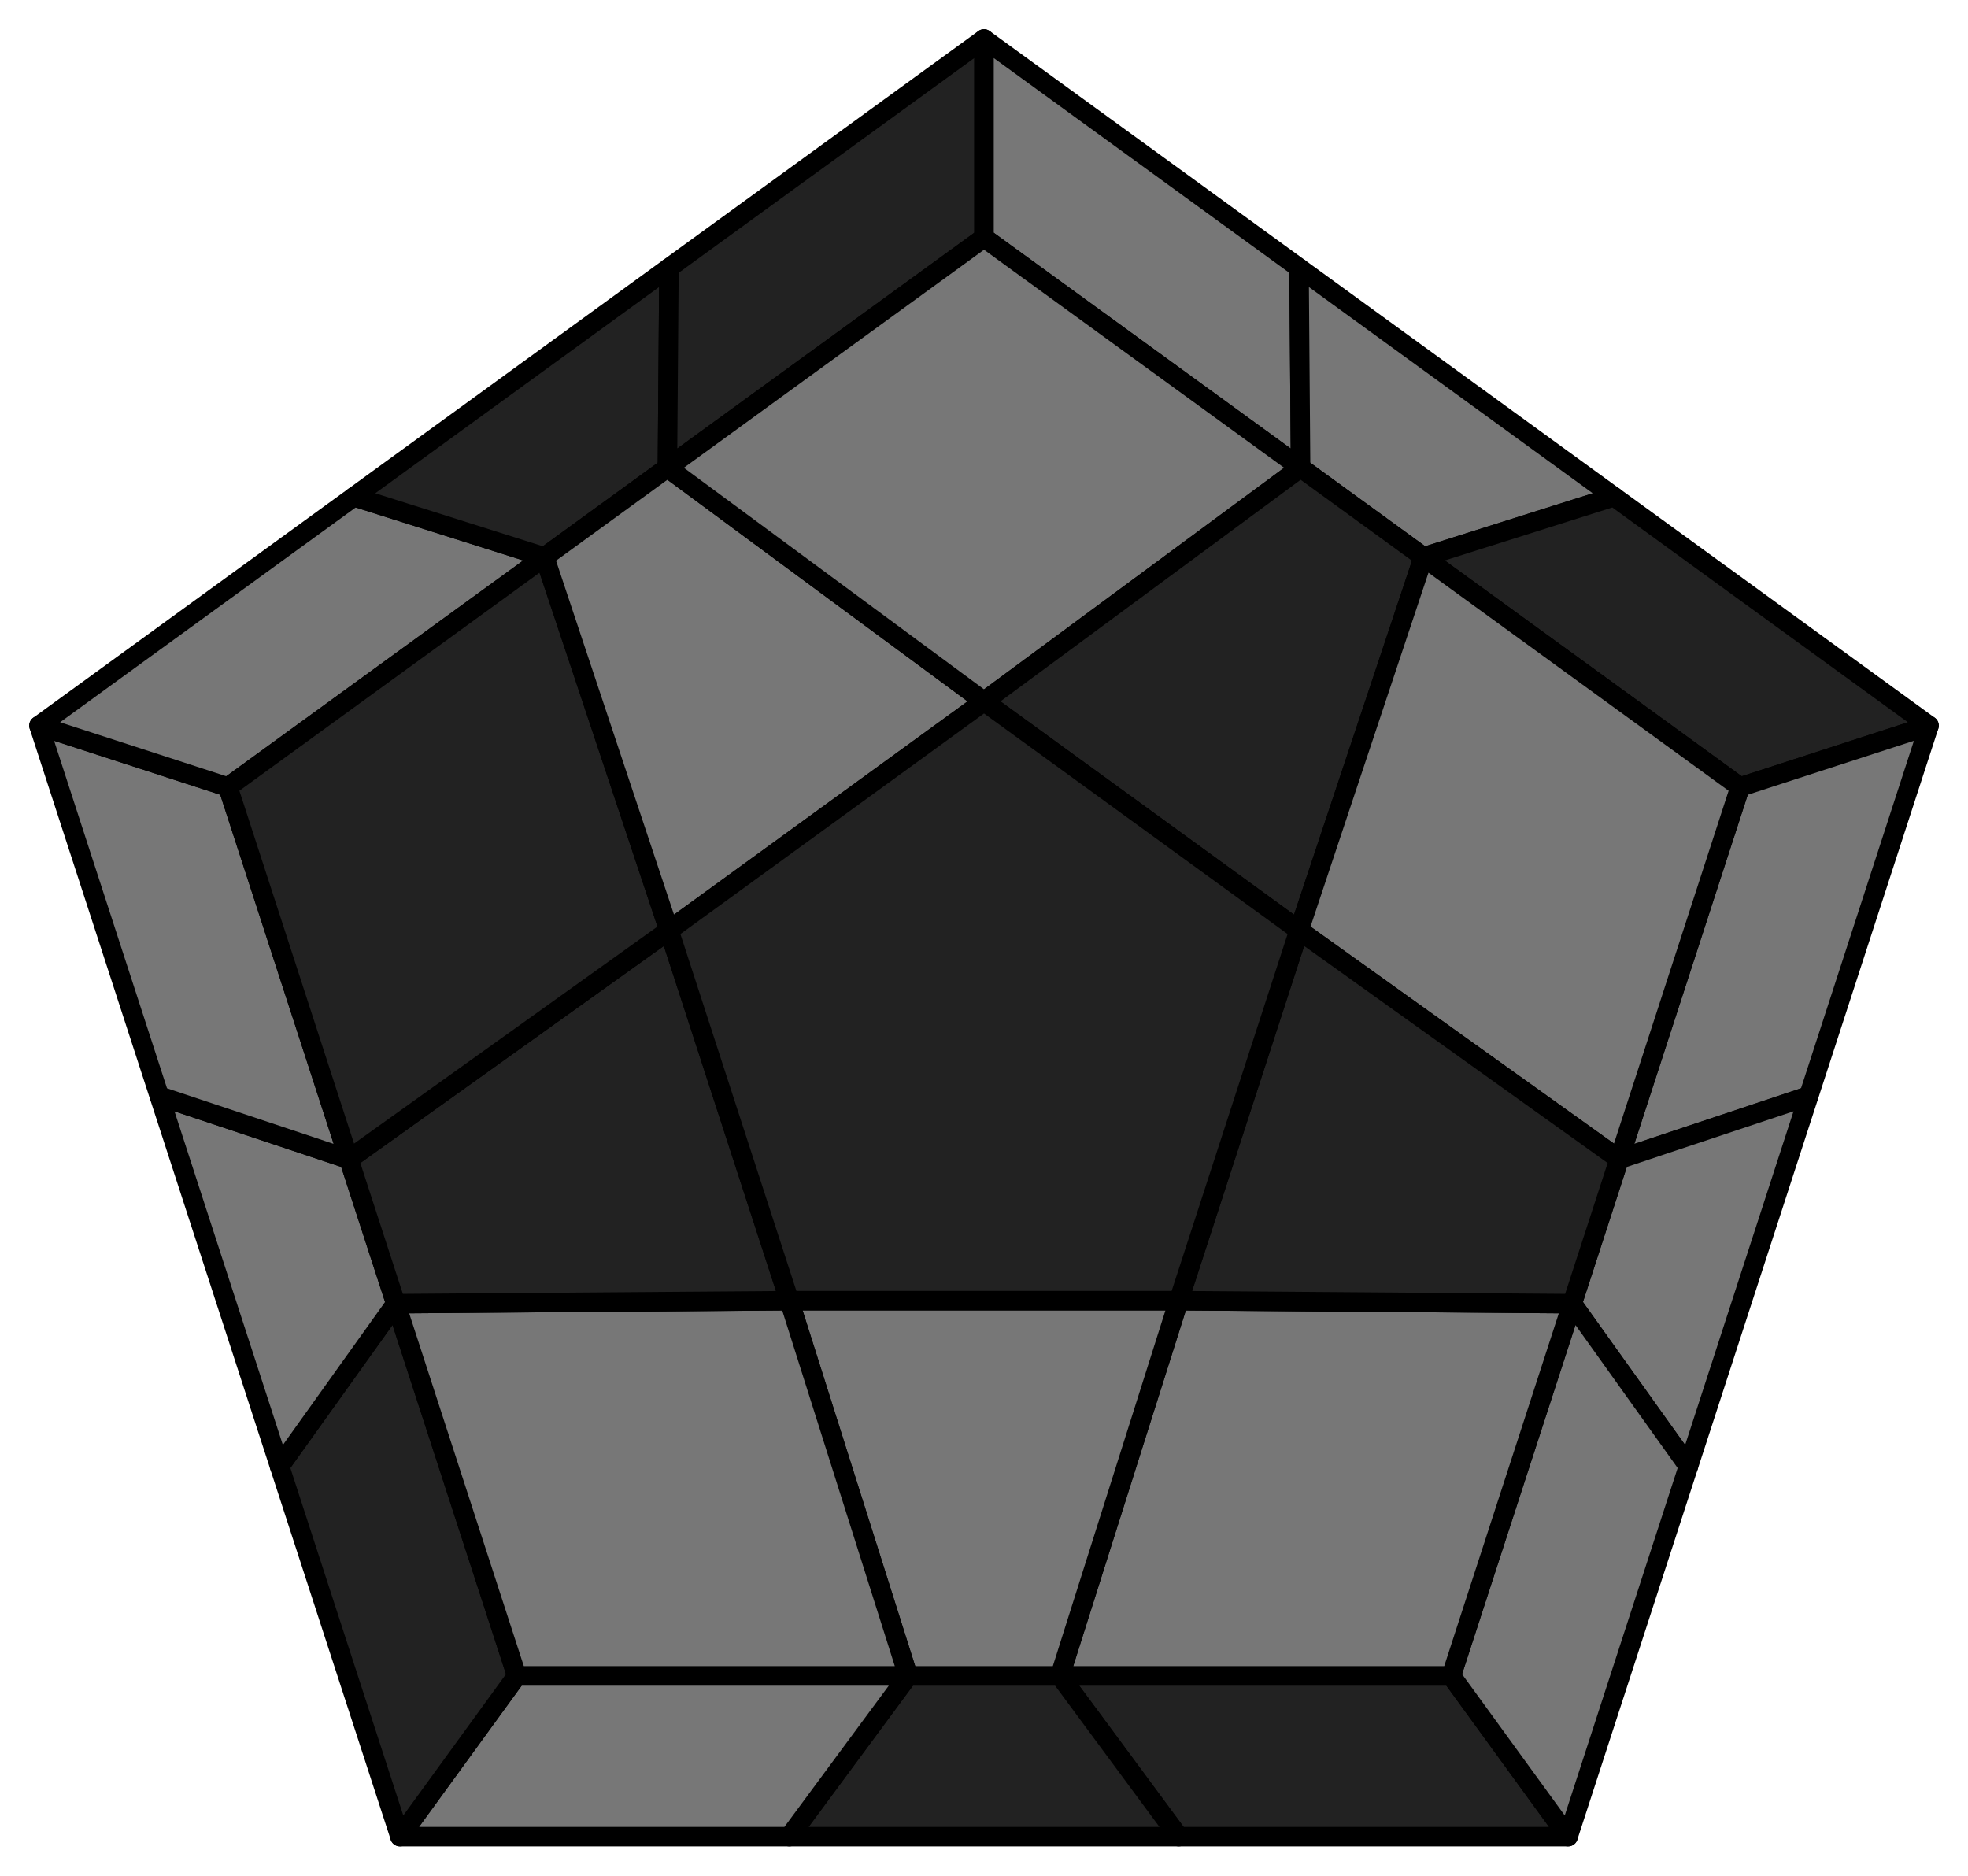
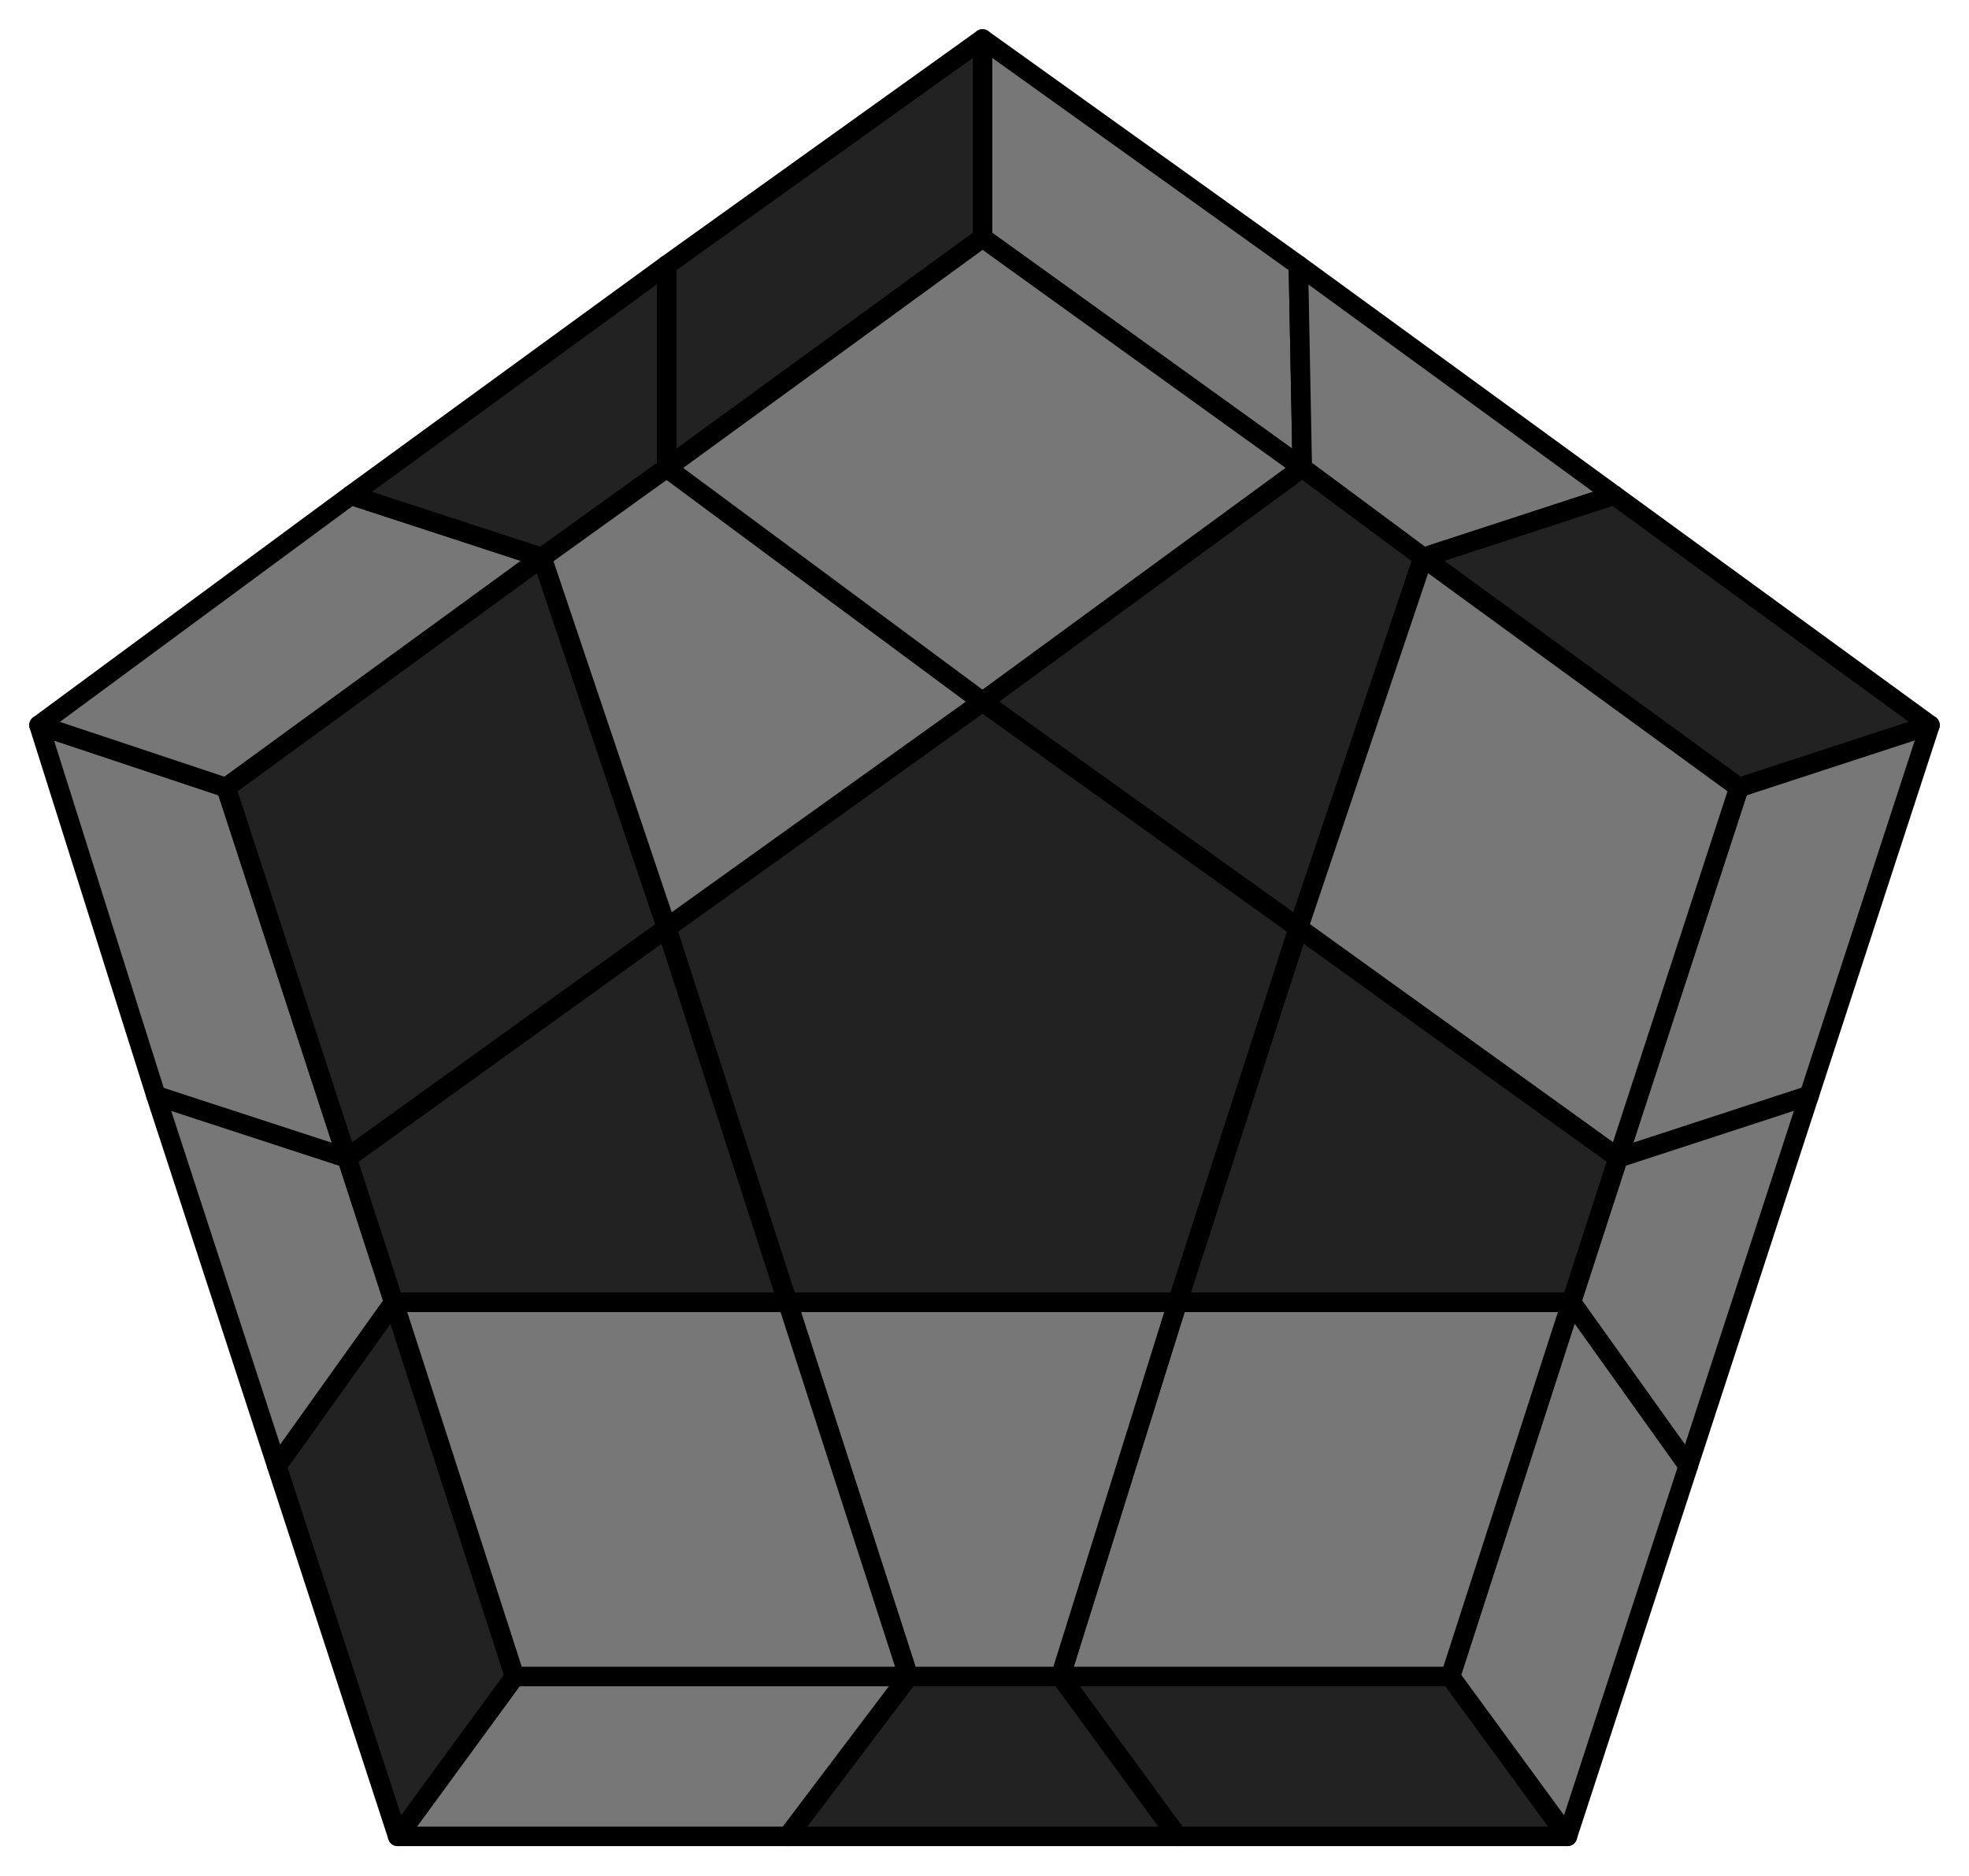
- <svg xmlns="http://www.w3.org/2000/svg" width="50.541" height="48.165">
-   <polygon stroke="black" stroke-width="0.5" points="40.271 47.165 30.271 47.165 27.221 43.036 37.271 43.036" stroke-linejoin="round" fill="#222" />
-   <polygon stroke="black" stroke-width="0.5" points="30.271 47.165 20.271 47.165 23.321 43.036 27.221 43.036" stroke-linejoin="round" fill="#222" />
-   <polygon stroke="black" stroke-width="0.5" points="20.271 47.165 10.271 47.165 13.271 43.036 23.321 43.036" stroke-linejoin="round" fill="#777" />
-   <polygon stroke="black" stroke-width="0.5" points="10.271 47.165 7.18 37.655 10.165 33.478 13.271 43.036" stroke-linejoin="round" fill="#222" />
-   <polygon stroke="black" stroke-width="0.5" points="7.18 37.655 4.09 28.144 8.96 29.769 10.165 33.478" stroke-linejoin="round" fill="#777" />
-   <polygon stroke="black" stroke-width="0.5" points="4.09 28.144 1.0 18.634 5.854 20.211 8.96 29.769" stroke-linejoin="round" fill="#777" />
-   <polygon stroke="black" stroke-width="0.5" points="1.0 18.634 9.09 12.756 13.985 14.304 5.854 20.211" stroke-linejoin="round" fill="#777" />
-   <polygon stroke="black" stroke-width="0.5" points="9.09 12.756 17.18 6.878 17.14 12.011 13.985 14.304" stroke-linejoin="round" fill="#222" />
-   <polygon stroke="black" stroke-width="0.5" points="17.18 6.878 25.271 1.0 25.271 6.104 17.14 12.011" stroke-linejoin="round" fill="#222" />
-   <polygon stroke="black" stroke-width="0.5" points="25.271 1.0 33.361 6.878 33.401 12.011 25.271 6.104" stroke-linejoin="round" fill="#777" />
-   <polygon stroke="black" stroke-width="0.5" points="33.361 6.878 41.451 12.756 36.556 14.304 33.401 12.011" stroke-linejoin="round" fill="#777" />
-   <polygon stroke="black" stroke-width="0.5" points="41.451 12.756 49.541 18.634 44.687 20.211 36.556 14.304" stroke-linejoin="round" fill="#222" />
-   <polygon stroke="black" stroke-width="0.5" points="49.541 18.634 46.451 28.144 41.581 29.769 44.687 20.211" stroke-linejoin="round" fill="#777" />
-   <polygon stroke="black" stroke-width="0.5" points="46.451 28.144 43.361 37.655 40.376 33.478 41.581 29.769" stroke-linejoin="round" fill="#777" />
-   <polygon stroke="black" stroke-width="0.5" points="43.361 37.655 40.271 47.165 37.271 43.036 40.376 33.478" stroke-linejoin="round" fill="#777" />
-   <polygon stroke="black" stroke-width="0.5" points="37.271 43.036 27.221 43.036 30.271 33.401 40.376 33.478" stroke-linejoin="round" fill="#777" />
-   <polygon stroke="black" stroke-width="0.5" points="27.221 43.036 23.321 43.036 20.271 33.401 30.271 33.401" stroke-linejoin="round" fill="#777" />
-   <polygon stroke="black" stroke-width="0.5" points="13.271 43.036 10.165 33.478 20.271 33.401 23.321 43.036" stroke-linejoin="round" fill="#777" />
-   <polygon stroke="black" stroke-width="0.5" points="10.165 33.478 8.96 29.769 17.18 23.891 20.271 33.401" stroke-linejoin="round" fill="#222" />
-   <polygon stroke="black" stroke-width="0.5" points="5.854 20.211 13.985 14.304 17.18 23.891 8.96 29.769" stroke-linejoin="round" fill="#222" />
-   <polygon stroke="black" stroke-width="0.5" points="13.985 14.304 17.14 12.011 25.271 18.013 17.18 23.891" stroke-linejoin="round" fill="#777" />
-   <polygon stroke="black" stroke-width="0.5" points="25.271 6.104 33.401 12.011 25.271 18.013 17.14 12.011" stroke-linejoin="round" fill="#777" />
-   <polygon stroke="black" stroke-width="0.5" points="33.401 12.011 36.556 14.304 33.361 23.891 25.271 18.013" stroke-linejoin="round" fill="#222" />
-   <polygon stroke="black" stroke-width="0.5" points="44.687 20.211 41.581 29.769 33.361 23.891 36.556 14.304" stroke-linejoin="round" fill="#777" />
-   <polygon stroke="black" stroke-width="0.5" points="41.581 29.769 40.376 33.478 30.271 33.401 33.361 23.891" stroke-linejoin="round" fill="#222" />
-   <polygon stroke="black" stroke-width="0.5" points="30.271 33.401 20.271 33.401 17.18 23.891 25.271 18.013 33.361 23.891" stroke-linejoin="round" fill="#222" />
+ <svg xmlns="http://www.w3.org/2000/svg" id="83" width="505" height="481">
+   <style>
+ polygon { stroke: black; stroke-width: 5px; stroke-linejoin: round;}
+ .light {fill: #777;}
+ .dark {fill: #222;}
+ </style>
+   <polygon class="dark" points="402 471 302 471 272 430 372 430" />
+   <polygon class="dark" points="302 471 202 471 233 430 272 430" />
+   <polygon class="light" points="202 471 102 471 132 430 233 430" />
+   <polygon class="dark" points="102 471 71 376 101 334 132 430" />
+   <polygon class="light" points="71 376 40 281 89 297 101 334" />
+   <polygon class="light" points="40 281 10 186 58 202 89 297" />
+   <polygon class="light" points="10 186 90 127 139 143 58 202" />
+   <polygon class="dark" points="90 127 171 68 171 120 139 143" />
+   <polygon class="dark" points="171 68 252 10 252 61 171 120" />
+   <polygon class="light" points="252 10 333 68 334 120 252 61" />
+   <polygon class="light" points="333 68 414 127 365 143 334 120" />
+   <polygon class="dark" points="414 127 495 186 446 202 365 143" />
+   <polygon class="light" points="495 186 464 281 415 297 446 202" />
+   <polygon class="light" points="464 281 433 376 403 334 415 297" />
+   <polygon class="light" points="433 376 402 471 372 430 403 334" />
+   <polygon class="light" points="372 430 272 430 302 334 403 334" />
+   <polygon class="light" points="272 430 233 430 202 334 302 334" />
+   <polygon class="light" points="132 430 101 334 202 334 233 430" />
+   <polygon class="dark" points="101 334 89 297 171 238 202 334" />
+   <polygon class="dark" points="58 202 139 143 171 238 89 297" />
+   <polygon class="light" points="139 143 171 120 252 180 171 238" />
+   <polygon class="light" points="252 61 334 120 252 180 171 120" />
+   <polygon class="dark" points="334 120 365 143 333 238 252 180" />
+   <polygon class="light" points="446 202 415 297 333 238 365 143" />
+   <polygon class="dark" points="415 297 403 334 302 334 333 238" />
+   <polygon class="dark" points="302 334 202 334 171 238 252 180 333 238" />
</svg>
